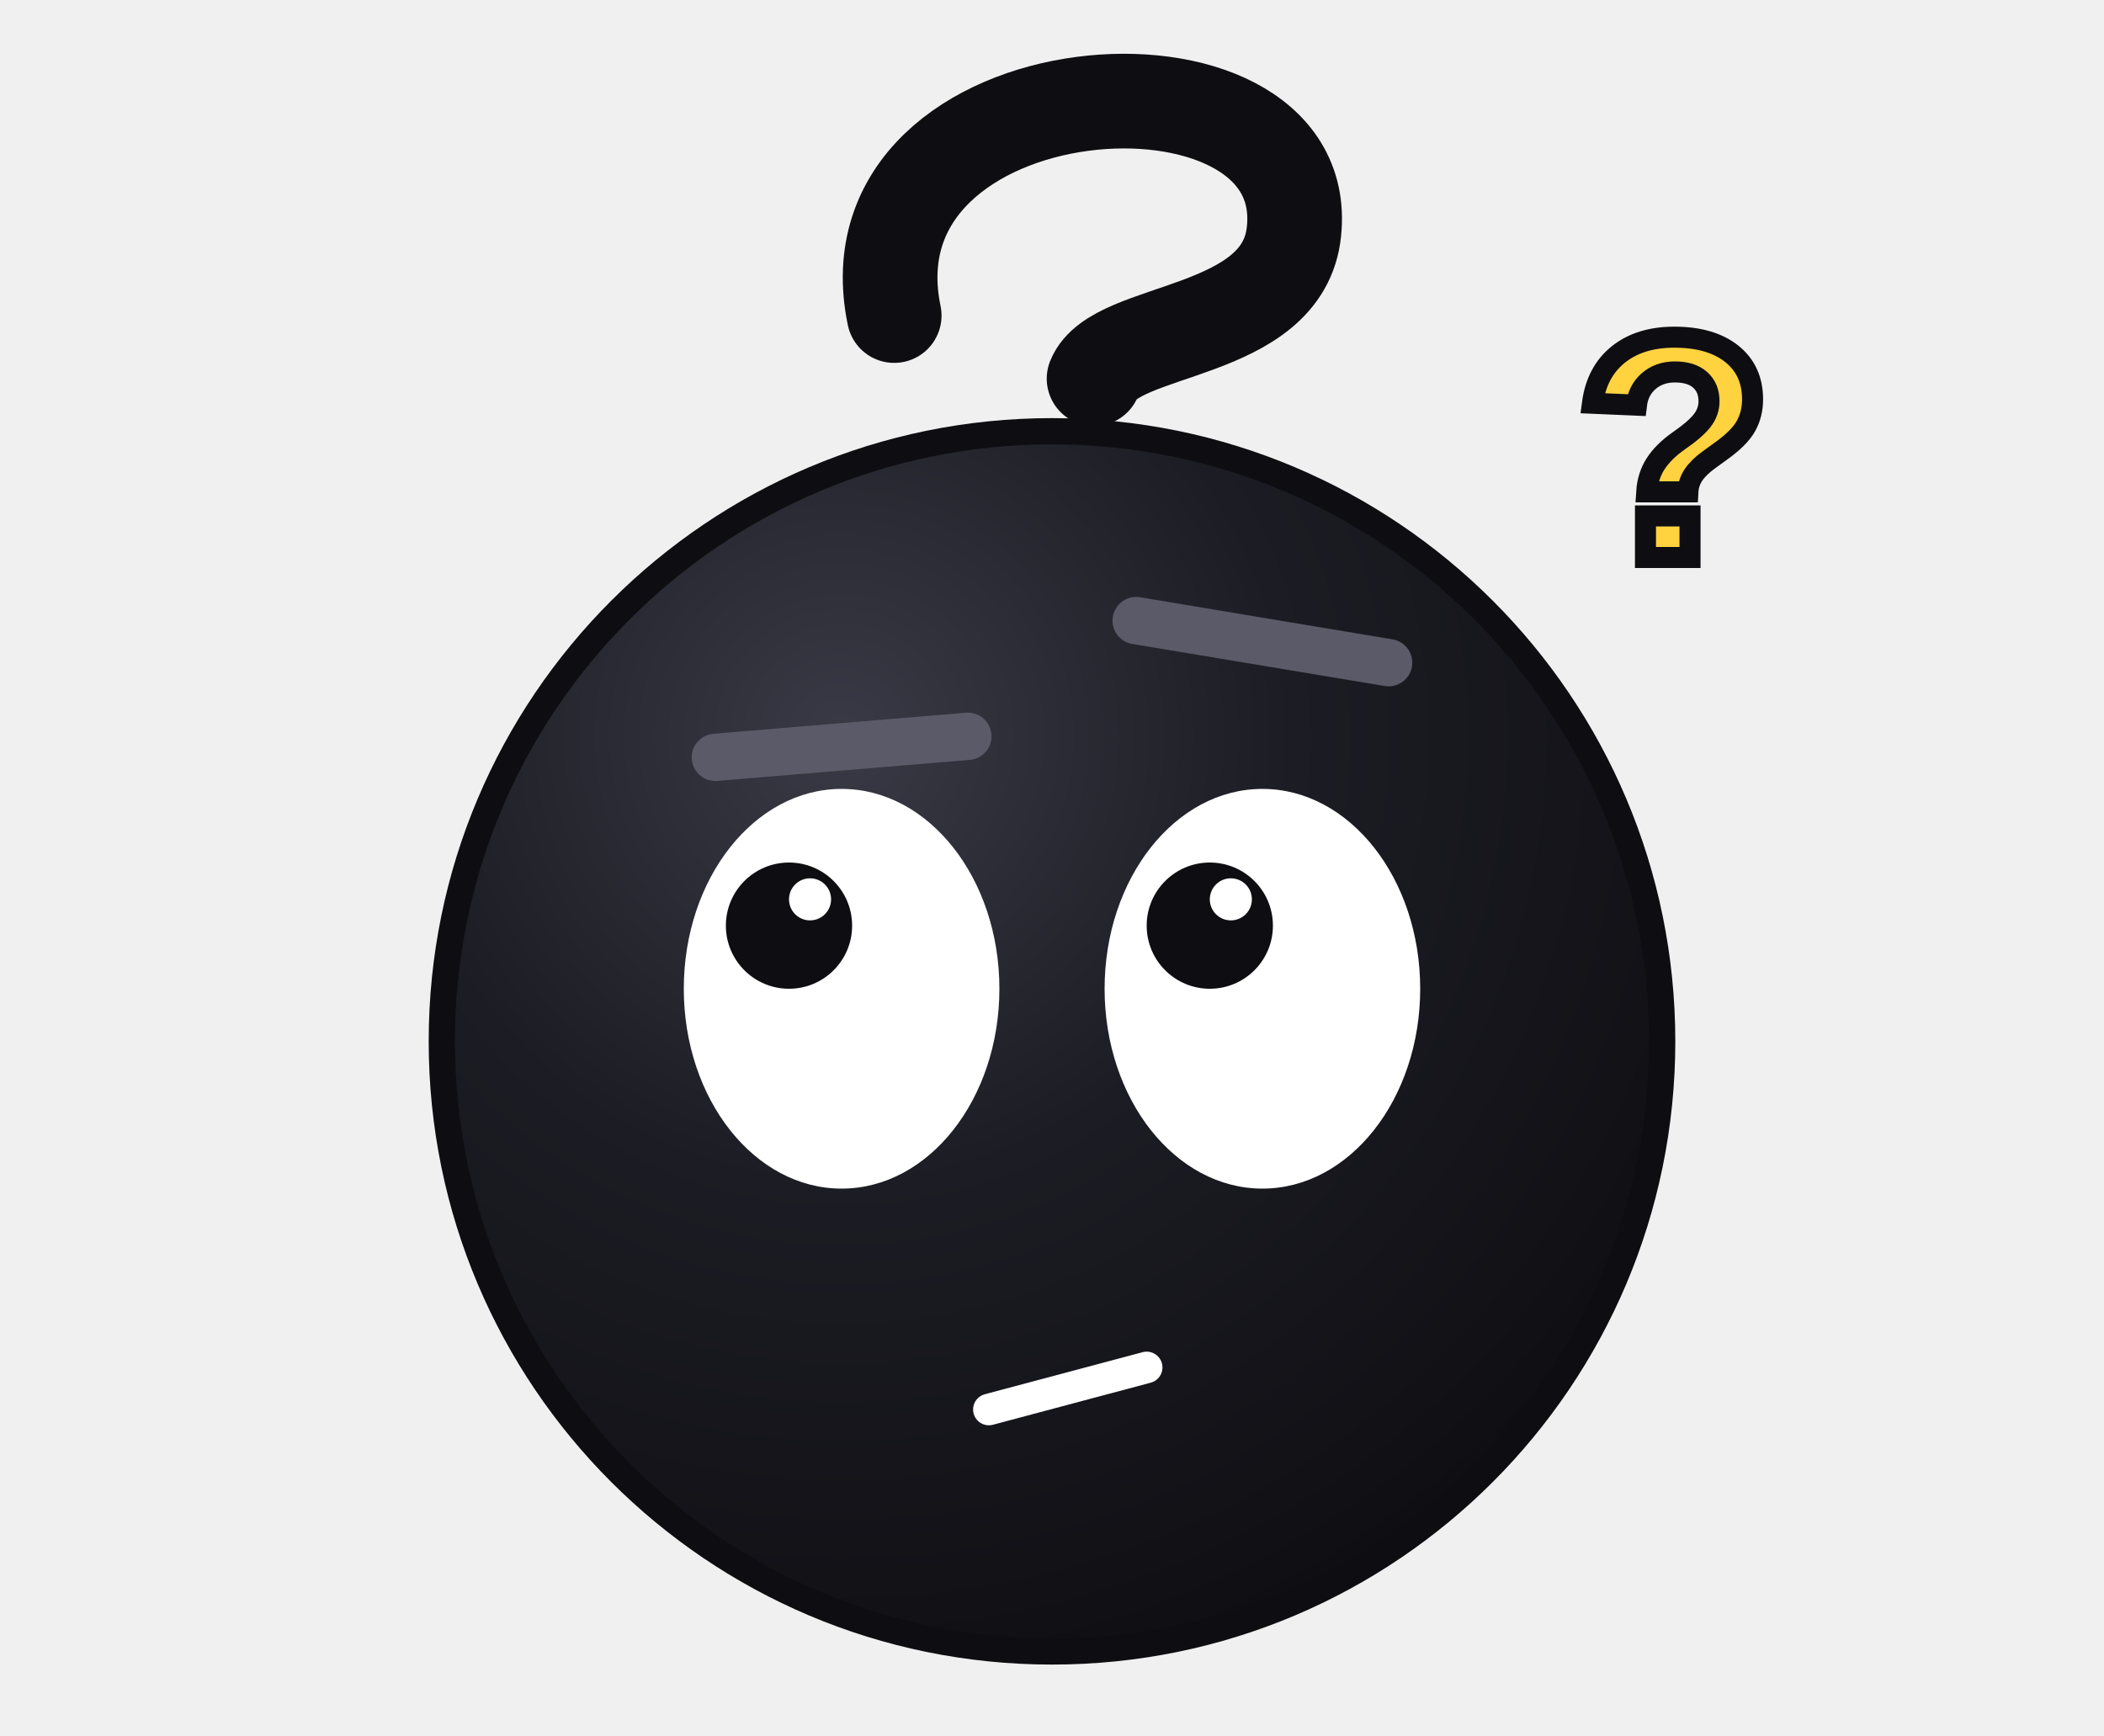
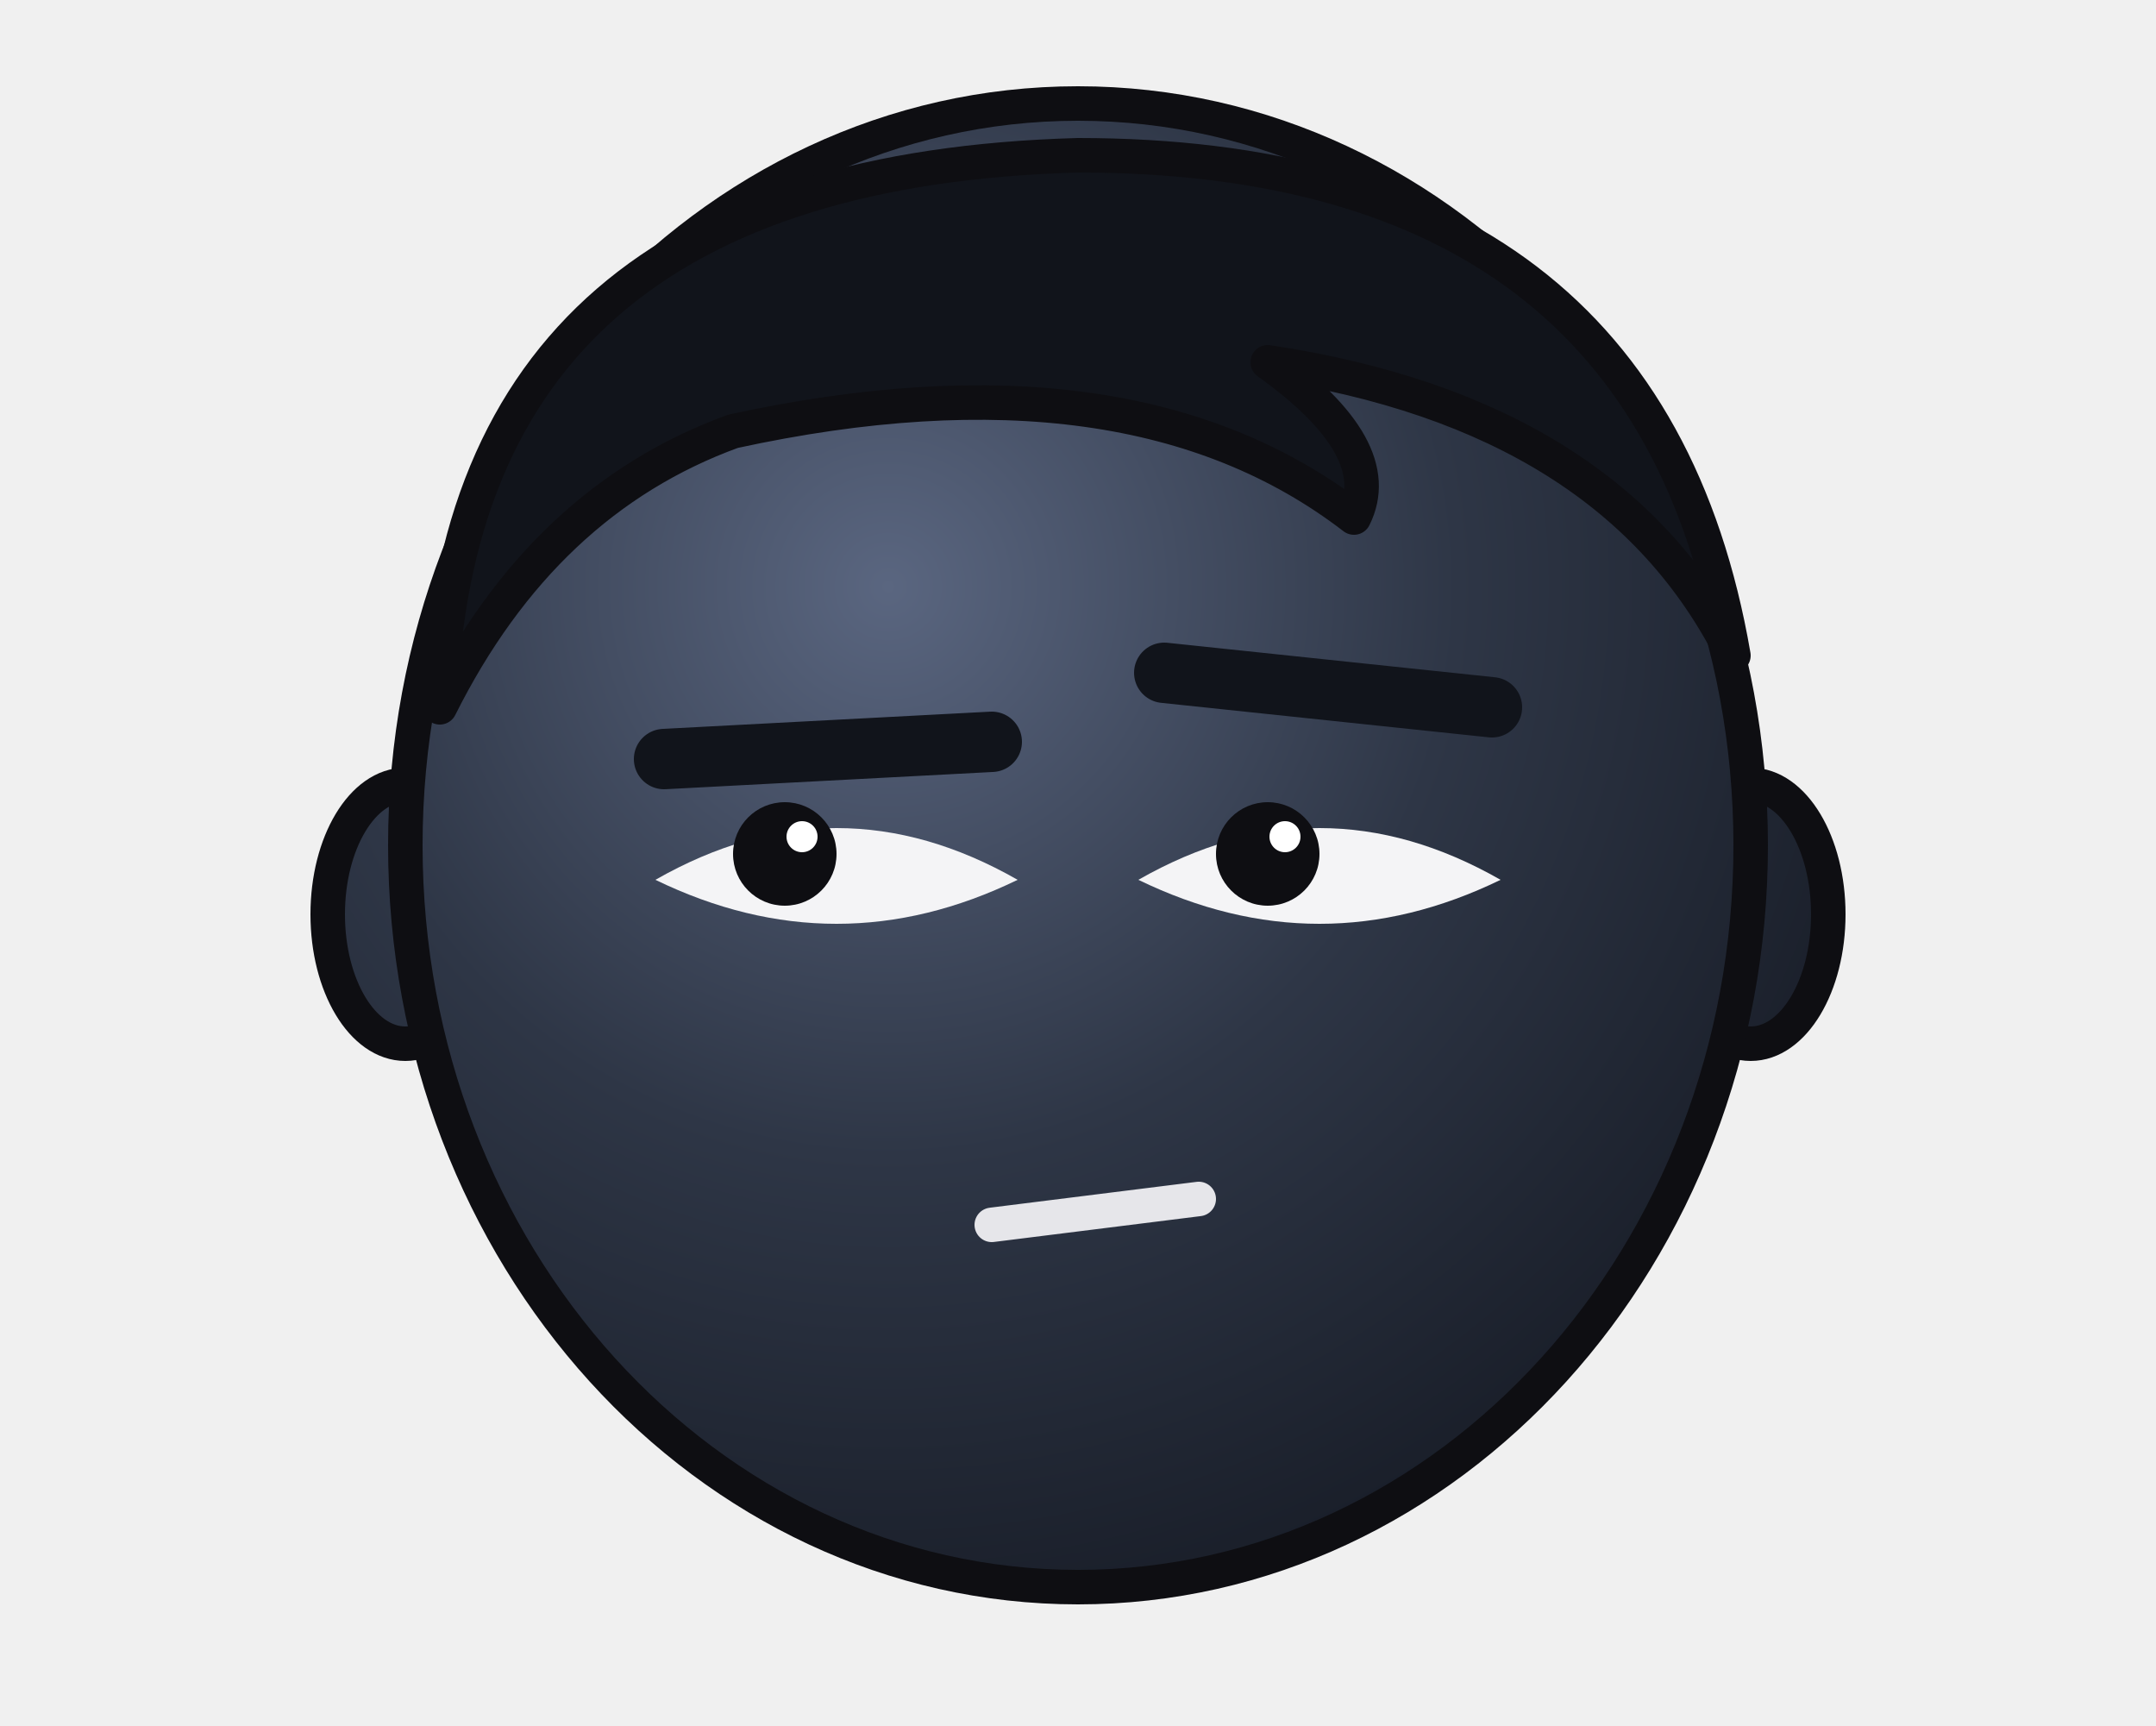
- <svg xmlns="http://www.w3.org/2000/svg" width="400" height="330" viewBox="60 -10 280 330">
+ <svg xmlns="http://www.w3.org/2000/svg" width="300" height="240" viewBox="100 10 200 200">
  <defs>
-     <radialGradient id="hl" gradientUnits="userSpaceOnUse" cx="160" cy="130" r="190">
-       <stop offset="0" stop-color="#3A3A46" />
-       <stop offset=".45" stop-color="#1C1C24" />
-       <stop offset="1" stop-color="#0E0E12" />
+     <radialGradient id="hl" gradientUnits="userSpaceOnUse" cx="178" cy="78" r="120">
+       <stop offset="0" stop-color="#5A6680" />
+       <stop offset=".55" stop-color="#2E3646" />
+       <stop offset="1" stop-color="#1A1F2A" />
    </radialGradient>
  </defs>
-   <path d="M170 50 C160 2 250 -4 246 34 C244 54 212 52 208 62" fill="none" stroke="#0E0E12" stroke-width="18" stroke-linecap="round" />
-   <circle cx="200" cy="188" r="116" fill="url(#hl)" stroke="#0E0E12" stroke-width="5" />
-   <line x1="136" y1="134" x2="184" y2="130" stroke="#5A5A68" stroke-width="9" stroke-linecap="round" />
-   <line x1="216" y1="108" x2="264" y2="116" stroke="#5A5A68" stroke-width="9" stroke-linecap="round" />
-   <ellipse cx="160" cy="178" rx="30" ry="38" fill="#fff" />
-   <circle cx="150" cy="166" r="12" fill="#0E0E12" />
-   <circle cx="154" cy="161" r="4" fill="#fff" />
-   <ellipse cx="240" cy="178" rx="30" ry="38" fill="#fff" />
-   <circle cx="230" cy="166" r="12" fill="#0E0E12" />
-   <circle cx="234" cy="161" r="4" fill="#fff" />
-   <path d="M188 258 L218 250" stroke="#fff" stroke-width="6" stroke-linecap="round" />
-   <text x="300" y="96" font-family="Arial Black,Arial" font-weight="900" font-size="60" fill="#FFD23F" stroke="#0E0E12" stroke-width="4">?</text>
+   <ellipse cx="122" cy="116" rx="9" ry="15" fill="url(#hl)" stroke="#0E0E12" stroke-width="4" />
+   <ellipse cx="278" cy="116" rx="9" ry="15" fill="url(#hl)" stroke="#0E0E12" stroke-width="4" />
+   <ellipse cx="200" cy="108" rx="78" ry="86" fill="url(#hl)" stroke="#0E0E12" stroke-width="4" />
+   <path d="M126 92 Q128 30 200 28 Q266 28 276 86 Q262 58 222 52 Q236 62 232 70 Q206 50 160 60 Q138 68 126 92Z" fill="#11141B" stroke="#0E0E12" stroke-width="4" stroke-linejoin="round" />
+   <path d="M152 98 L190 96" stroke="#11141B" stroke-width="7" stroke-linecap="round" />
+   <path d="M210 88 L248 92" stroke="#11141B" stroke-width="7" stroke-linecap="round" />
+   <path d="M151 112 Q172 100 193 112 Q172 122.2 151 112Z" fill="#F4F4F6" />
+   <circle cx="166" cy="109" r="6" fill="#0E0E12" />
+   <circle cx="168" cy="107" r="1.8" fill="#fff" />
+   <path d="M207 112 Q228 100 249 112 Q228 122.2 207 112Z" fill="#F4F4F6" />
+   <circle cx="222" cy="109" r="6" fill="#0E0E12" />
+   <circle cx="224" cy="107" r="1.8" fill="#fff" />
+   <path d="M190 152 L214 149" stroke="#E6E6EA" stroke-width="4" stroke-linecap="round" />
</svg>
